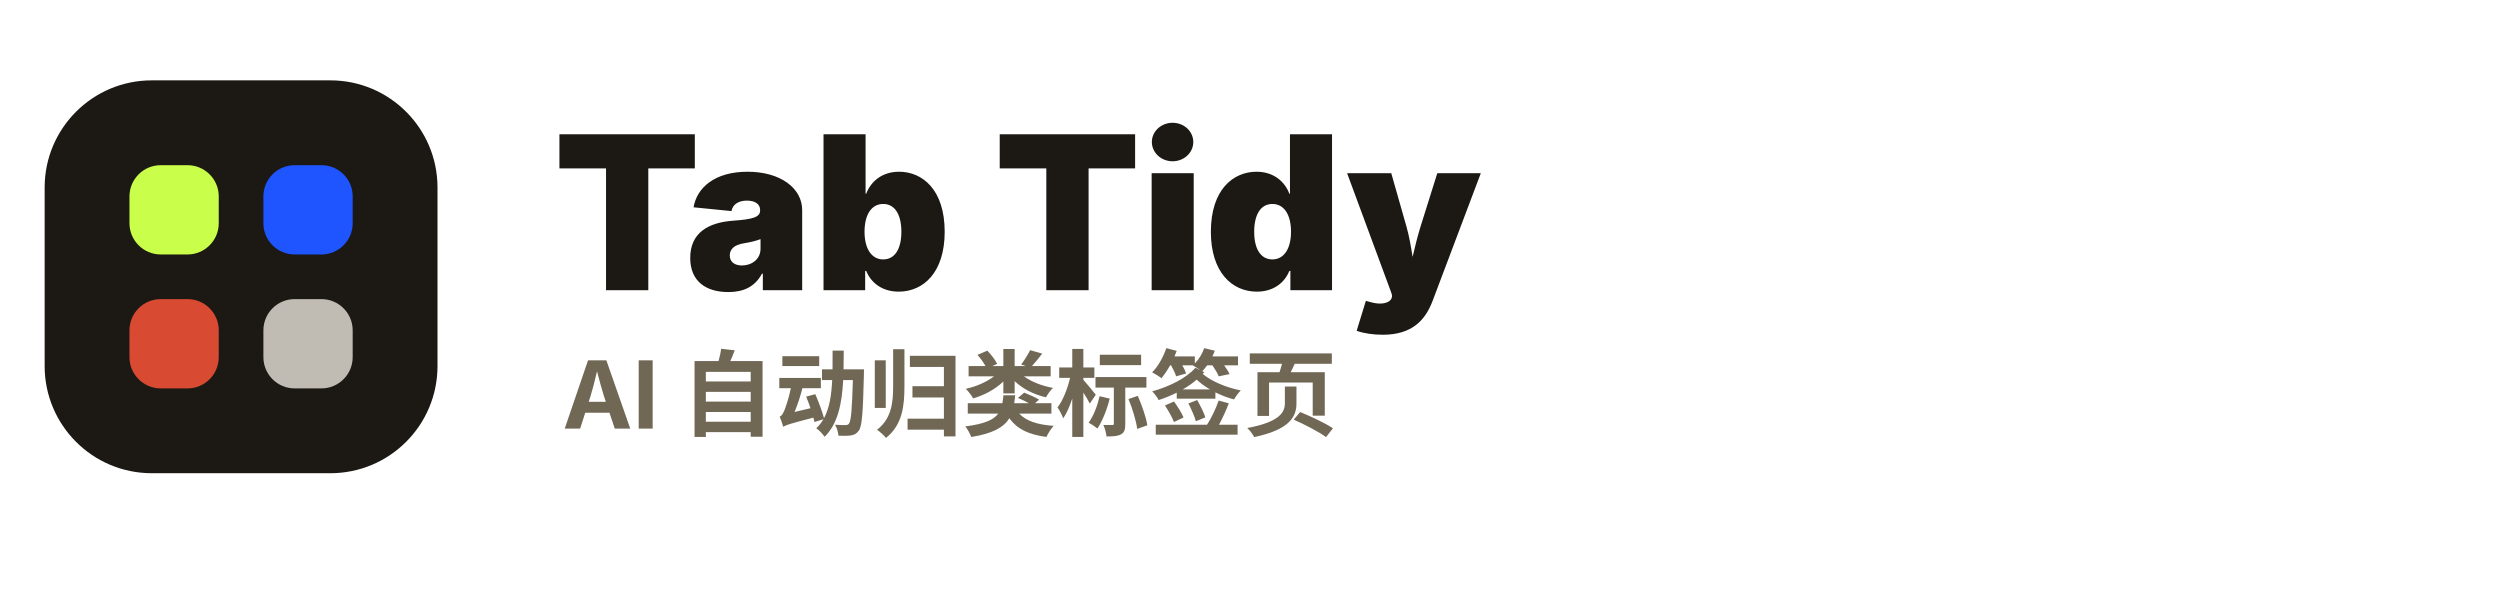
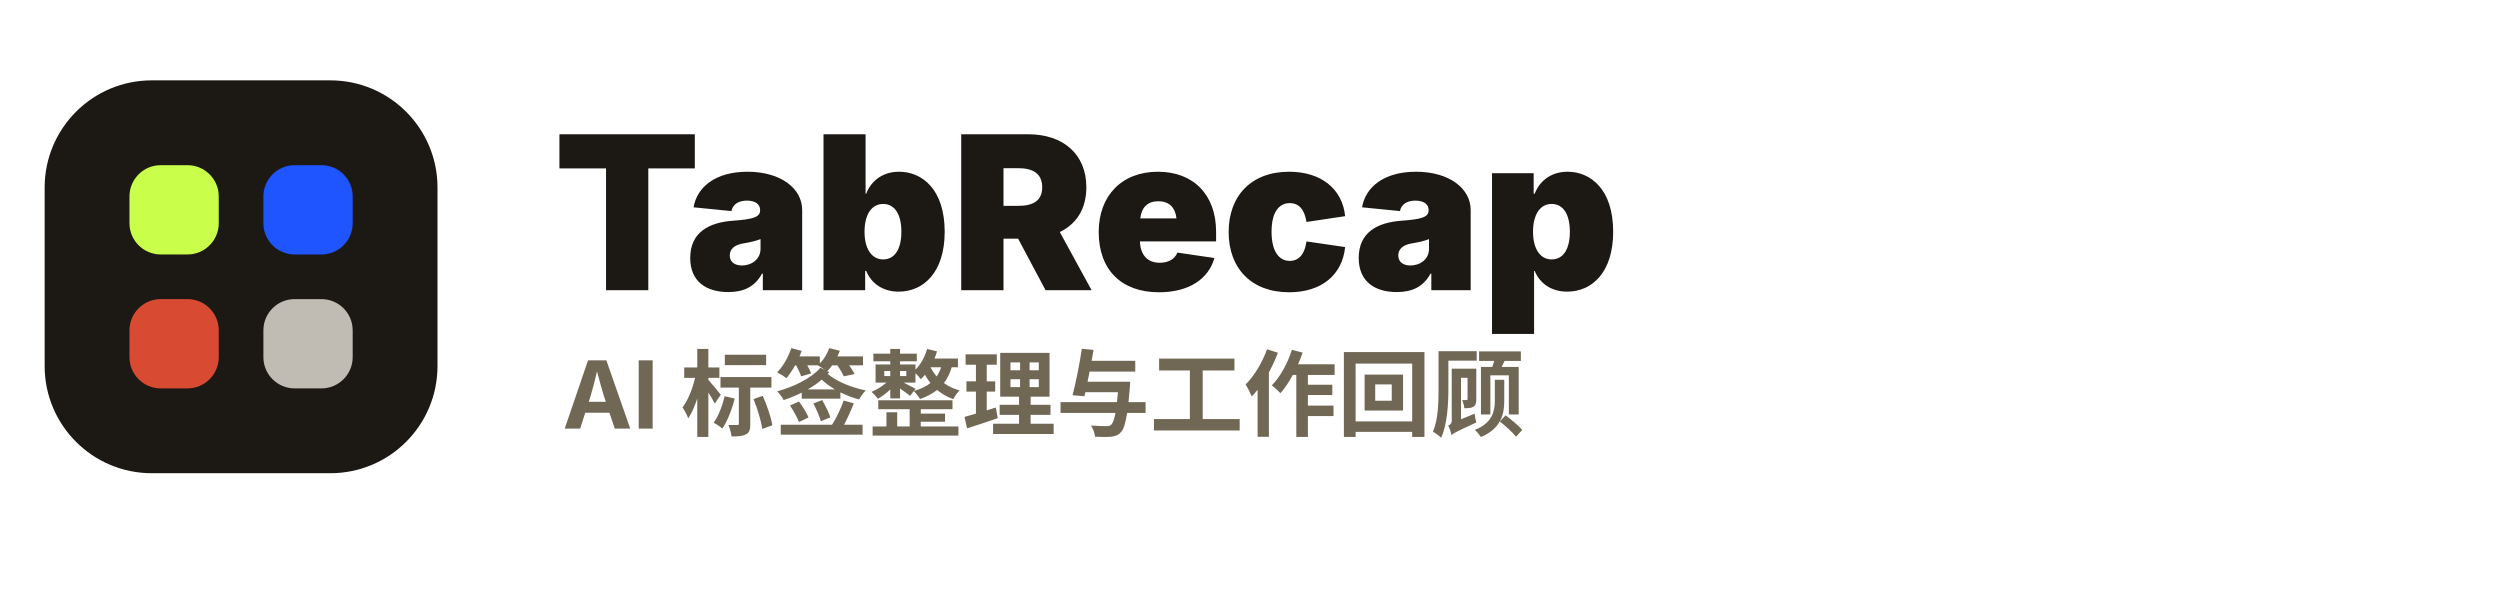
- <svg xmlns="http://www.w3.org/2000/svg" viewBox="0 0 560 132" role="img" aria-label="Tab Tidy">
+ <svg xmlns="http://www.w3.org/2000/svg" viewBox="0 0 560 132" role="img" aria-label="TabRecap">
  <rect x="10" y="18" width="88" height="88" rx="24" fill="#1c1914" />
  <rect x="29" y="37" width="20" height="20" rx="7" fill="#c9ff4a" />
  <rect x="59" y="37" width="20" height="20" rx="7" fill="#1f55ff" />
  <rect x="29" y="67" width="20" height="20" rx="7" fill="#d94a32" />
  <rect x="59" y="67" width="20" height="20" rx="7" fill="#fffaf0" opacity="0.72" />
-   <text x="124" y="65" fill="#1c1914" font-family="-apple-system, BlinkMacSystemFont, 'SF Pro Display', 'Avenir Next', 'Segoe UI', sans-serif" font-size="48" font-weight="900" letter-spacing="0">Tab Tidy</text>
-   <text x="126" y="96" fill="#706755" font-family="-apple-system, BlinkMacSystemFont, 'SF Pro Text', 'Avenir Next', 'Segoe UI', sans-serif" font-size="21" font-weight="750" letter-spacing="0">AI 自动归类标签页</text>
+   <text x="124" y="65" fill="#1c1914" font-family="-apple-system, BlinkMacSystemFont, 'SF Pro Display', 'Avenir Next', 'Segoe UI', sans-serif" font-size="48" font-weight="900" letter-spacing="0">TabRecap</text>
+   <text x="126" y="96" fill="#706755" font-family="-apple-system, BlinkMacSystemFont, 'SF Pro Text', 'Avenir Next', 'Segoe UI', sans-serif" font-size="21" font-weight="750" letter-spacing="0">AI 标签整理与工作回顾</text>
</svg>
